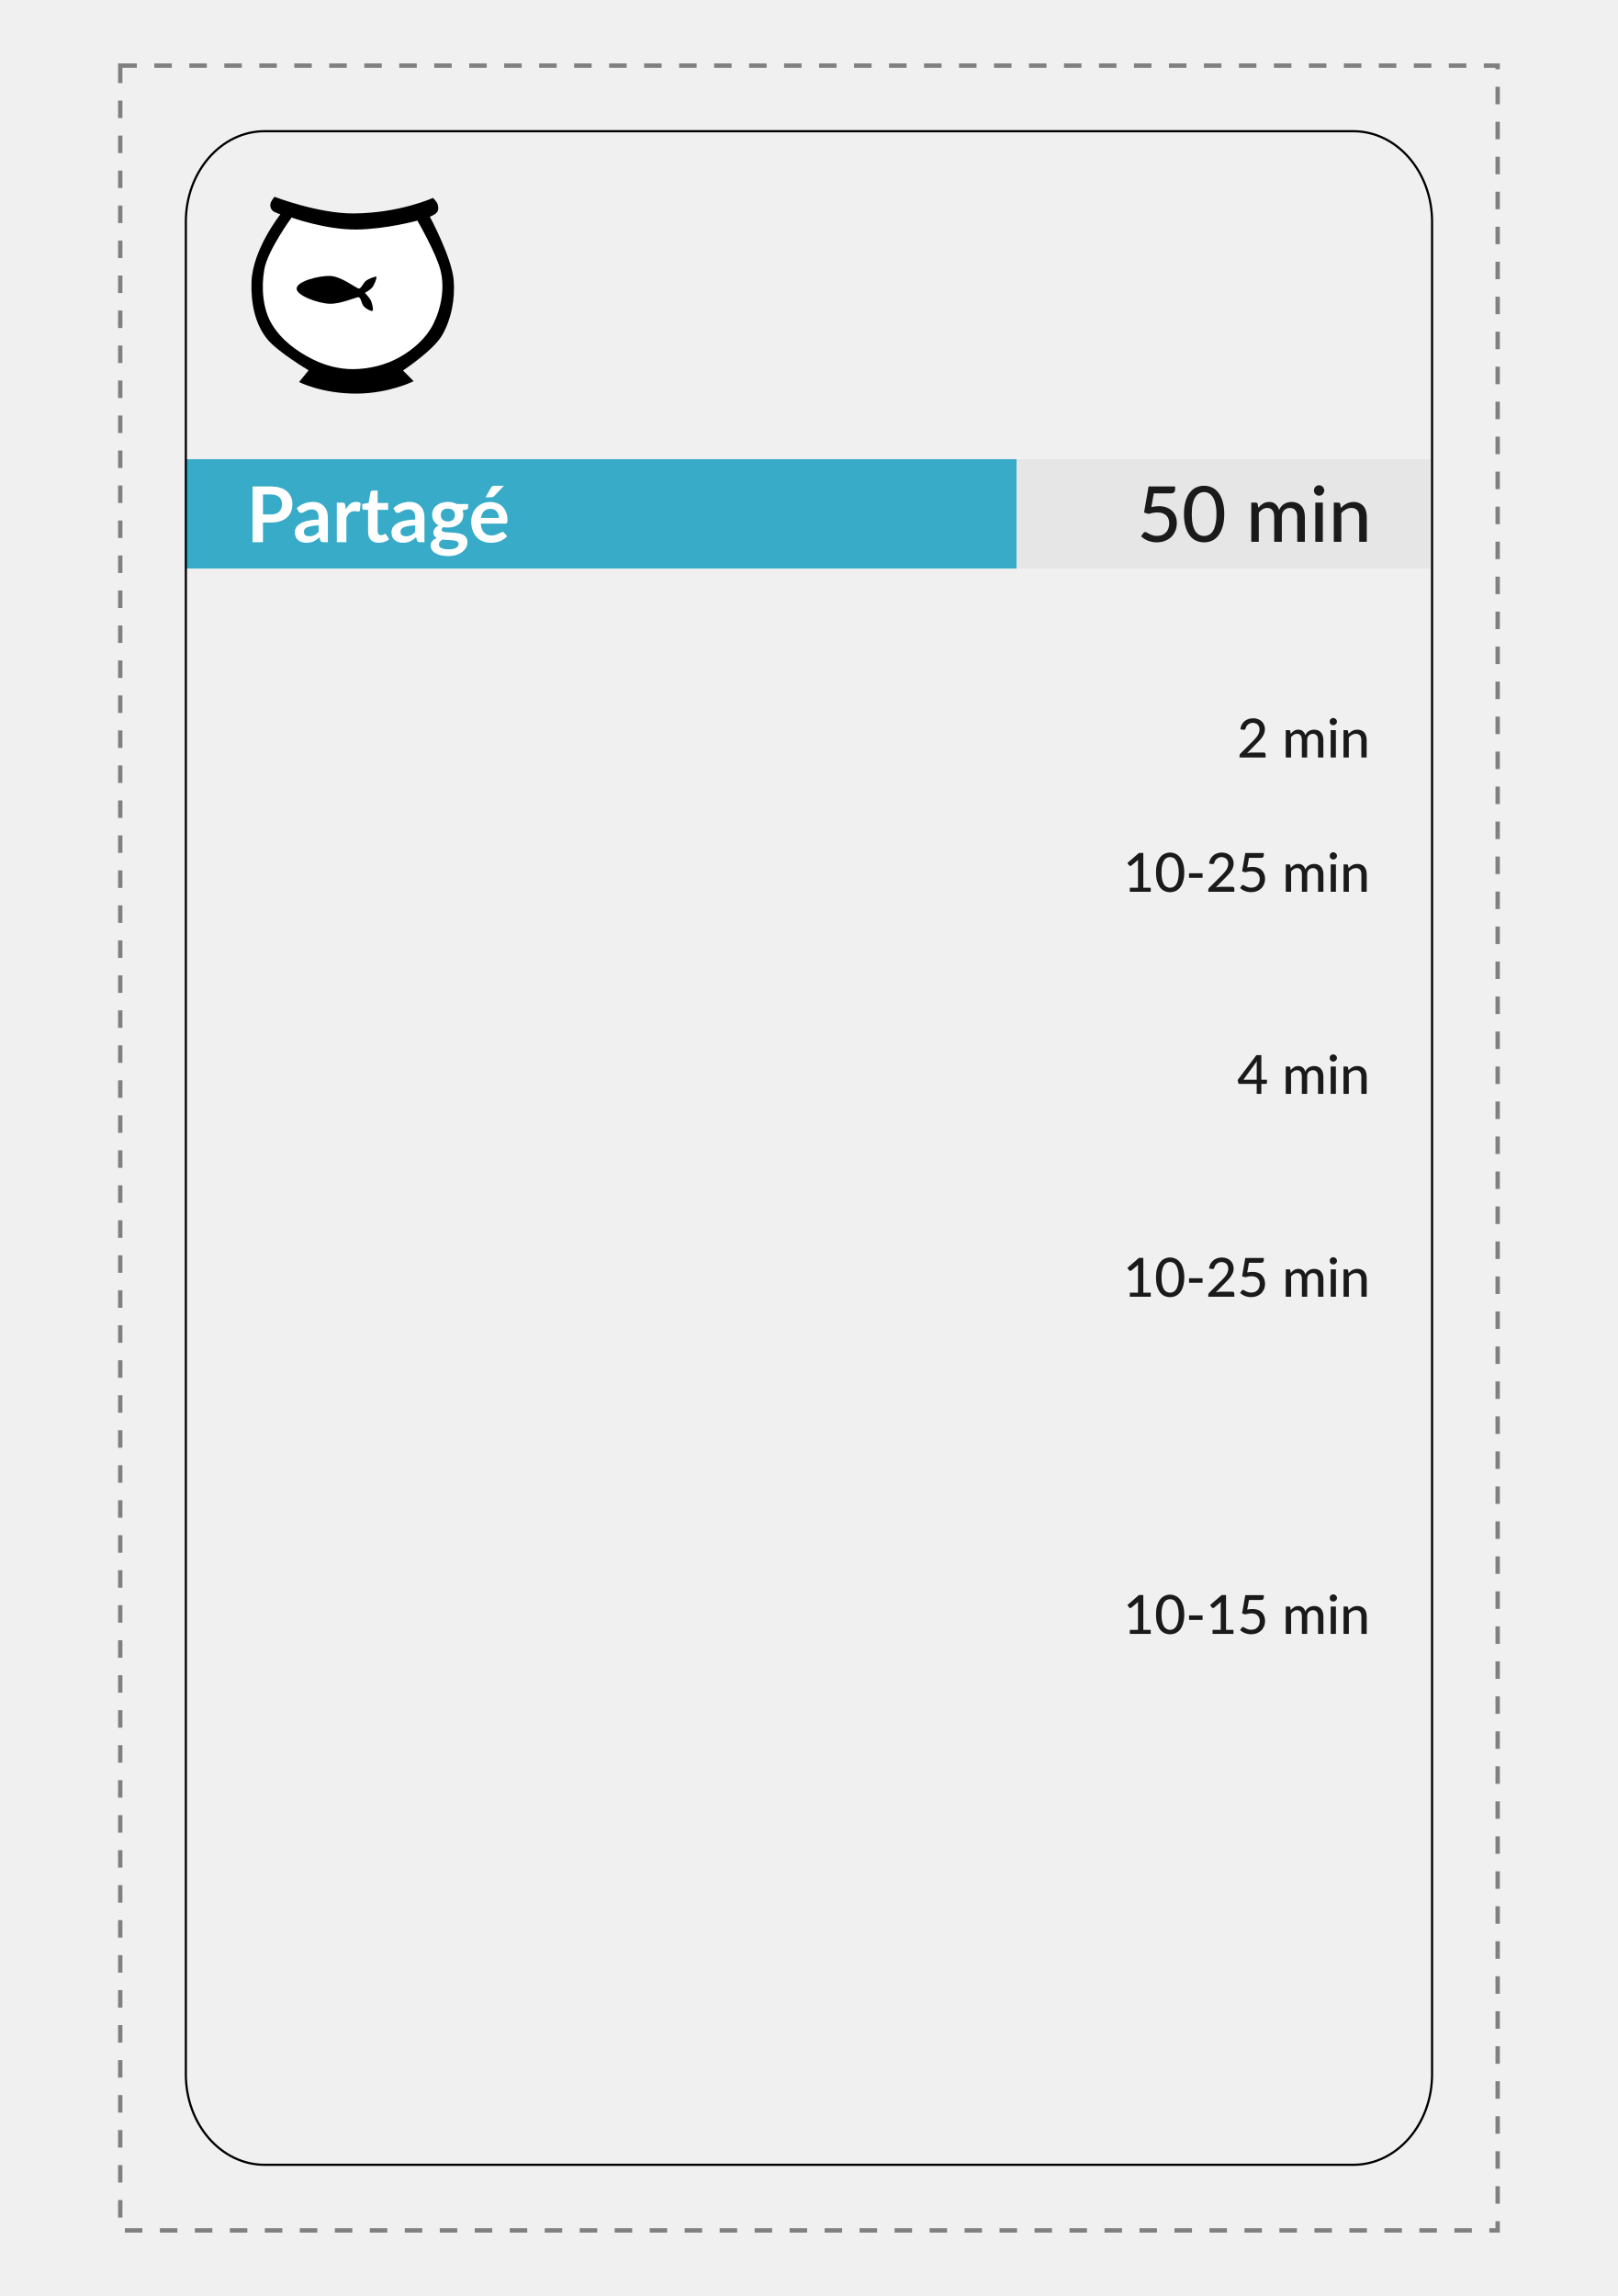
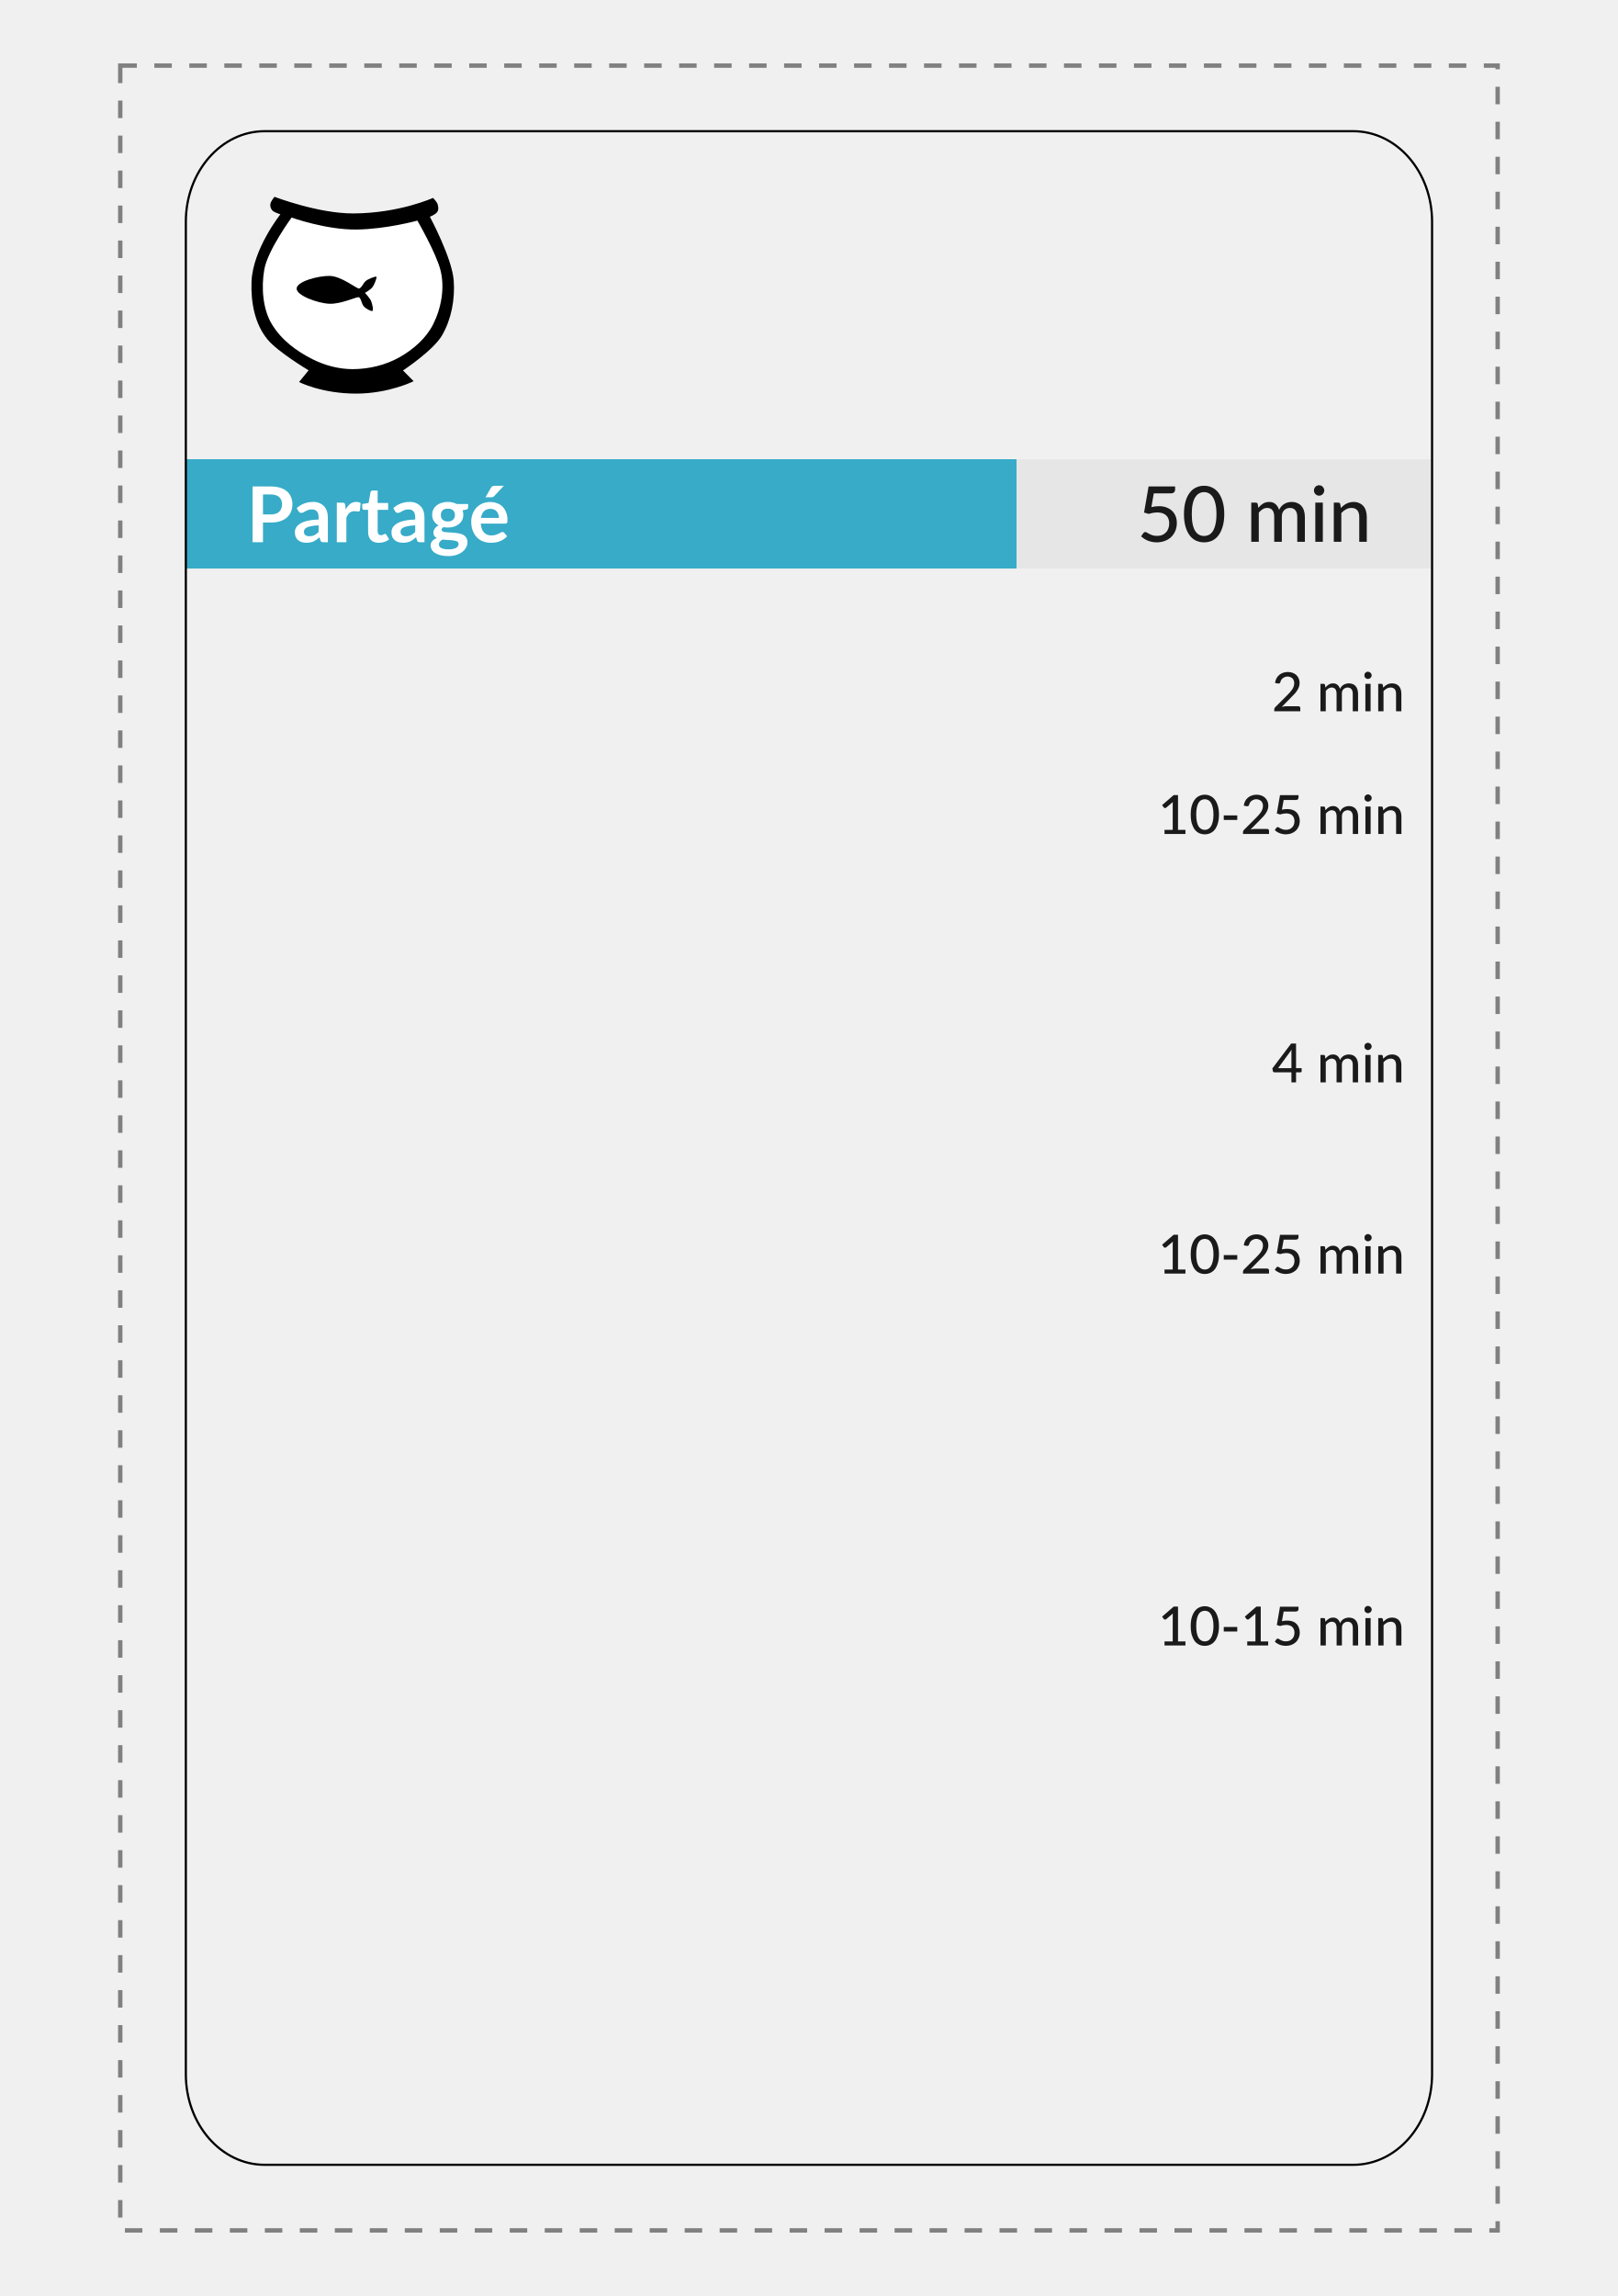
<svg xmlns="http://www.w3.org/2000/svg" xmlns:xlink="http://www.w3.org/1999/xlink" width="74mm" height="105mm" viewBox="0 0 262.205 372.047" id="svg2" version="1.1" enable-background="new">
  <defs id="defs4" />
  <g id="layer1" transform="translate(0,-680.315)" style="display:inline">
    <path style="fill:none;fill-rule:evenodd;stroke:#808080;stroke-width:0.709;stroke-linecap:butt;stroke-linejoin:miter;stroke-miterlimit:4;stroke-dasharray:2.835, 2.835;stroke-dashoffset:0;stroke-opacity:1" d="m 19.488,690.945 0,350.787 223.228,0 0,-350.787 z" id="path3350" transform="translate(4.3385302e-7,8.6660179e-6)" />
  </g>
  <g id="layer2" style="display:inline">
    <path style="fill:none;fill-opacity:1;stroke:none;stroke-width:0.709;stroke-miterlimit:4;stroke-dasharray:2.835, 2.835;stroke-dashoffset:0;stroke-opacity:1" d="m 42.884,21.259 c -7.071,0 -12.766,6.545 -12.766,14.674 l 0,38.477 201.969,0 0,-38.477 c 0,-8.129 -5.692,-14.674 -12.764,-14.674 l -176.439,0 z" id="rect4195-3" />
  </g>
  <g id="layer8" style="display:inline">
    <rect style="display:inline;fill:#37abc8;fill-opacity:1;stroke:none;stroke-width:1;stroke-miterlimit:4;stroke-dasharray:none;stroke-dashoffset:0;stroke-opacity:1" id="rect4178" width="134.646" height="17.717" x="30.118" y="74.409" />
-     <text xml:space="preserve" style="font-style:normal;font-weight:normal;font-size:11.25px;line-height:125%;font-family:sans-serif;letter-spacing:0px;word-spacing:0px;display:inline;fill:#000000;fill-opacity:1;stroke:none;stroke-width:1px;stroke-linecap:butt;stroke-linejoin:miter;stroke-opacity:1" x="39.935" y="87.861" id="text4180">
-       <tspan id="tspan4182" x="39.935" y="87.861" style="font-style:normal;font-variant:normal;font-weight:bold;font-stretch:normal;font-size:12.5px;font-family:Lato;-inkscape-font-specification:'Lato Bold';fill:#ffffff">Partagé</tspan>
+     <text xml:space="preserve" style="font-style:normal;font-weight:normal;line-height:0%;font-family:sans-serif;letter-spacing:0px;word-spacing:0px;display:inline;fill:#000000;fill-opacity:1;stroke:none;stroke-width:1px;stroke-linecap:butt;stroke-linejoin:miter;stroke-opacity:1" x="39.935" y="87.861" id="text4180">
+       <tspan id="tspan4182" x="39.935" y="87.861" style="font-style:normal;font-variant:normal;font-weight:bold;font-stretch:normal;font-size:12.5px;line-height:1.25;font-family:Lato;-inkscape-font-specification:'Lato Bold';fill:#ffffff">Partagé</tspan>
    </text>
    <rect y="74.409" x="164.764" height="17.717" width="67.323" id="rect4191" style="display:inline;fill:#e6e6e6;fill-opacity:1;stroke:none;stroke-width:1;stroke-miterlimit:4;stroke-dasharray:none;stroke-dashoffset:0;stroke-opacity:1" />
-     <text xml:space="preserve" style="font-style:normal;font-weight:normal;font-size:12.5px;line-height:125%;font-family:sans-serif;letter-spacing:0px;word-spacing:0px;fill:#1a1a1a;fill-opacity:1;stroke:none;stroke-width:1px;stroke-linecap:butt;stroke-linejoin:miter;stroke-opacity:1" x="184.268" y="87.79" id="text4193">
-       <tspan id="tspan4195" x="184.268" y="87.79" style="font-style:normal;font-variant:normal;font-weight:500;font-stretch:normal;font-size:12.5px;font-family:Lato;-inkscape-font-specification:'Lato Medium';fill:#1a1a1a">50 min</tspan>
+     <text xml:space="preserve" style="font-style:normal;font-weight:normal;line-height:0%;font-family:sans-serif;letter-spacing:0px;word-spacing:0px;fill:#1a1a1a;fill-opacity:1;stroke:none;stroke-width:1px;stroke-linecap:butt;stroke-linejoin:miter;stroke-opacity:1" x="184.268" y="87.79" id="text4193">
+       <tspan id="tspan4195" x="184.268" y="87.79" style="font-style:normal;font-variant:normal;font-weight:500;font-stretch:normal;font-size:12.5px;line-height:1.25;font-family:Lato;-inkscape-font-specification:'Lato Medium';fill:#1a1a1a">50 min</tspan>
    </text>
  </g>
  <g id="layer7">
    <path style="fill:none;fill-rule:evenodd;stroke:none;stroke-width:1px;stroke-linecap:butt;stroke-linejoin:miter;stroke-opacity:1" d="m 99.213,31.89 0,31.89 122.244,0 0,-31.89 z" id="path4300" />
-     <flowRoot xml:space="preserve" style="font-style:normal;font-weight:normal;font-size:12.5px;line-height:125%;font-family:sans-serif;text-align:end;letter-spacing:0px;word-spacing:0px;text-anchor:end;fill:#000000;fill-opacity:1;stroke:none;stroke-width:1px;stroke-linecap:butt;stroke-linejoin:miter;stroke-opacity:1" id="flowRoot4271" transform="translate(0,-0.8300646)">
+     <flowRoot xml:space="preserve" style="font-style:normal;font-weight:normal;line-height:0.01%;font-family:sans-serif;text-align:end;letter-spacing:0px;word-spacing:0px;text-anchor:end;fill:#000000;fill-opacity:1;stroke:none;stroke-width:1px;stroke-linecap:butt;stroke-linejoin:miter;stroke-opacity:1" id="flowRoot4271" transform="translate(0,-0.8300646)">
      <flowRegion id="flowRegion4273">
        <use x="0" y="0" xlink:href="#path4300" id="use4275" width="100%" height="100%" />
      </flowRegion>
-       <flowPara style="font-style:normal;font-variant:normal;font-weight:bold;font-stretch:normal;font-size:13.375px;font-family:Roboto;-inkscape-font-specification:'Roboto Bold';text-align:end;text-anchor:end" id="flowPara4277">User Experience Fishbowl</flowPara>
+       <flowPara style="font-style:normal;font-variant:normal;font-weight:bold;font-stretch:normal;font-size:13.375px;line-height:1.25;font-family:Roboto;-inkscape-font-specification:'Roboto Bold';text-align:end;text-anchor:end" id="flowPara4277">User Experience Fishbowl</flowPara>
    </flowRoot>
  </g>
  <g id="layer6" style="display:inline">
    <path style="fill:none;fill-rule:evenodd;stroke:none;stroke-width:1px;stroke-linecap:butt;stroke-linejoin:miter;stroke-opacity:1" d="m 40.748,31.89 0,31.89 53.15,0 0,-31.89 z" id="path4213" />
    <g transform="matrix(1.317897,0,0,1.317896,-218.8953,-235.3124)" id="layer24">
      <path id="path4771" d="m 202.869,225.524 c 0,0 2.8,1.438 7.078,1.422 4.008,-0.015 7.013,-1.525 7.013,-1.525 l -1.308,-1.319 c 0,0 3.734,-2.463 4.812,-4.333 1.146,-1.987 1.595,-4.444 1.424,-6.732 -0.209,-2.782 -2.935,-7.838 -2.935,-7.838 0,0 0.684,-0.256 0.899,-0.572 0.215,-0.316 0.144,-0.668 0.05,-0.981 -0.091,-0.302 -0.562,-0.761 -0.562,-0.761 0,0 -4.103,1.874 -9.755,1.91 -4.346,0.028 -9.739,-2.047 -9.739,-2.047 0,0 -0.467,0.555 -0.505,0.895 -0.03,0.264 0.014,0.511 0.225,0.766 0.212,0.255 1.006,0.494 1.006,0.494 0,0 -3.409,4.3 -3.548,8.306 -0.089,2.561 0.407,5.199 1.986,7.099 1.283,1.543 5.034,3.777 5.034,3.777 z" style="fill:#000000;fill-opacity:1;stroke:none;stroke-width:0.265px;stroke-linecap:butt;stroke-linejoin:miter;stroke-opacity:1" />
      <path id="path4769" d="m 201.951,205.301 c 0,0 4.24,1.516 7.963,1.473 3.704,-0.043 7.507,-1.099 7.507,-1.099 0,0 2.281,3.948 2.83,6.057 0.567,2.177 0.119,4.678 -0.889,6.688 -0.869,1.735 -2.471,3.119 -4.163,4.069 -1.711,0.961 -3.744,1.442 -5.706,1.45 -1.702,0.007 -3.438,-0.452 -4.958,-1.216 -1.956,-0.983 -3.801,-2.321 -5.005,-4.303 -1.119,-1.842 -1.326,-4.502 -0.935,-6.735 0.414,-2.368 3.356,-6.384 3.356,-6.384 z" style="fill:#ffffff;fill-opacity:1;stroke:none;stroke-width:0.265px;stroke-linecap:butt;stroke-linejoin:miter;stroke-opacity:1" />
      <path id="path4773" d="m 202.572,214.015 c 0.052,-0.881 2.698,-1.569 4.085,-1.538 1.386,0.031 3.271,1.536 3.555,1.554 0.285,0.019 0.546,-0.66 0.852,-0.926 0.305,-0.266 1.222,-0.604 1.315,-0.529 0.093,0.074 -0.232,0.958 -0.488,1.29 -0.256,0.332 -0.918,0.695 -0.918,0.695 0,0 0.635,0.662 0.777,1.05 0.142,0.388 0.285,1.078 0.149,1.166 -0.136,0.088 -0.829,-0.255 -1.1,-0.596 -0.271,-0.341 -0.316,-1.086 -0.636,-1.09 -0.32,-0.005 -2.156,0.853 -3.539,0.81 -1.383,-0.043 -4.103,-1.004 -4.051,-1.885 z" style="fill:#000000;fill-opacity:1;stroke:none;stroke-width:0.265px;stroke-linecap:butt;stroke-linejoin:miter;stroke-opacity:1" />
    </g>
  </g>
  <g id="layer5" style="display:inline">
    <rect style="fill:none;fill-opacity:1;stroke:#000000;stroke-width:0.354;stroke-miterlimit:4;stroke-dasharray:none;stroke-dashoffset:0;stroke-opacity:1" id="rect4187" width="201.969" height="329.528" x="30.118" y="21.26" ry="14.674" rx="12.764" />
  </g>
  <g id="layer9">
-     <text xml:space="preserve" style="font-style:normal;font-weight:normal;font-size:12.5px;line-height:125%;font-family:sans-serif;letter-spacing:0px;word-spacing:0px;fill:#000000;fill-opacity:1;stroke:none;stroke-width:1px;stroke-linecap:butt;stroke-linejoin:miter;stroke-opacity:1" x="-62.225" y="132.692" id="text6165">
-       <tspan id="tspan6167" x="-62.225" y="132.692" />
+     <text xml:space="preserve" style="font-style:normal;font-weight:normal;line-height:0%;font-family:sans-serif;letter-spacing:0px;word-spacing:0px;fill:#000000;fill-opacity:1;stroke:none;stroke-width:1px;stroke-linecap:butt;stroke-linejoin:miter;stroke-opacity:1" x="-62.225" y="132.692" id="text6165">
+       <tspan id="tspan6167" x="-62.225" y="132.692" style="font-size:12.5px;line-height:1.25"> </tspan>
    </text>
-     <path style="fill:none;fill-rule:evenodd;stroke:none;stroke-width:1px;stroke-linecap:butt;stroke-linejoin:miter;stroke-opacity:1" d="m 40.748,102.756 0,237.402 143.504,0 0,-237.402 -143.504,0" id="path4245" />
-     <flowRoot xml:space="preserve" style="font-style:normal;font-weight:normal;font-size:8.75px;line-height:125%;font-family:sans-serif;letter-spacing:0px;word-spacing:0px;fill:#000000;fill-opacity:1;stroke:none;stroke-width:1px;stroke-linecap:butt;stroke-linejoin:miter;stroke-opacity:1" id="flowRoot4251">
-       <flowRegion id="flowRegion4253">
+     <path style="fill:none;fill-rule:evenodd;stroke:none;stroke-width:1.087px;stroke-linecap:butt;stroke-linejoin:miter;stroke-opacity:1" d="M 35.592,97.6 V 343.439 H 199.252 V 97.6 H 35.592" id="path4245" />
+     <flowRoot xml:space="preserve" style="font-style:normal;font-weight:normal;line-height:0.85;font-family:sans-serif;letter-spacing:0px;word-spacing:0px;fill:#000000;fill-opacity:1;stroke:none;stroke-width:1px;stroke-linecap:butt;stroke-linejoin:miter;stroke-opacity:1" id="flowRoot4251" transform="translate(0,-1.875)">
+       <flowRegion id="flowRegion4253" style="line-height:0.85">
        <use x="0" y="0" xlink:href="#path4245" id="use4255" width="100%" height="100%" />
      </flowRegion>
-       <flowPara id="flowPara4257" style="font-style:normal;font-variant:normal;font-weight:bold;font-stretch:normal;font-family:Roboto;-inkscape-font-specification:'Roboto Bold';fill:#999999;fill-opacity:1">Etapes</flowPara>
-       <flowPara style="font-style:normal;font-variant:normal;font-weight:normal;font-stretch:normal;font-family:Lato;-inkscape-font-specification:Lato;fill:#1a1a1a" id="flowPara4399">Expliquer la configuration et les étapes</flowPara>
-       <flowPara style="font-style:normal;font-variant:normal;font-weight:normal;font-stretch:normal;font-family:Lato;-inkscape-font-specification:Lato;fill:#1a1a1a" id="flowPara4273" />
-       <flowPara style="font-style:normal;font-variant:normal;font-weight:normal;font-stretch:normal;font-family:Lato;-inkscape-font-specification:Lato;fill:#1a1a1a" id="flowPara4275">Les conversations du cercle intérieur se poursuivent jusqu'à ce qu'elles se terminent d'elles-mêmes.</flowPara>
-       <flowPara style="font-style:normal;font-variant:normal;font-weight:normal;font-stretch:normal;font-family:Lato;-inkscape-font-specification:Lato;fill:#1a1a1a" id="flowPara4278" />
-       <flowPara style="font-style:normal;font-variant:normal;font-weight:normal;font-stretch:normal;font-family:Lato;-inkscape-font-specification:Lato;fill:#1a1a1a;fill-opacity:1" id="flowPara4419">Les groupes du cercle extérieur formulent des observations et des questions</flowPara>
-       <flowPara style="font-style:normal;font-variant:normal;font-weight:normal;font-stretch:normal;font-family:Lato;-inkscape-font-specification:Lato;fill:#1a1a1a;fill-opacity:1" id="flowPara4286" />
-       <flowPara style="font-style:normal;font-variant:normal;font-weight:normal;font-stretch:normal;font-family:Lato;-inkscape-font-specification:Lato;fill:#1a1a1a;fill-opacity:1" id="flowPara4288">Les questions soumises au cercle intérieur reçoivent une réponse. L'interaction entre le cercle intérieur et le cercle extérieur se poursuit en fonction des besoins.</flowPara>
-       <flowPara style="font-style:normal;font-variant:normal;font-weight:normal;font-stretch:normal;font-family:Lato;-inkscape-font-specification:Lato;fill:#1a1a1a;fill-opacity:1" id="flowPara4290" />
-       <flowPara style="font-style:normal;font-variant:normal;font-weight:normal;font-stretch:normal;font-family:Lato;-inkscape-font-specification:Lato;fill:#1a1a1a;fill-opacity:1" id="flowPara4292">Debrief using What? So What?</flowPara>
-       <flowPara style="font-style:normal;font-variant:normal;font-weight:normal;font-stretch:normal;font-family:Lato;-inkscape-font-specification:Lato;fill:#1a1a1a;fill-opacity:1" id="flowPara4316">Now What? and ask:</flowPara>
-       <flowPara style="font-style:normal;font-variant:normal;font-weight:normal;font-stretch:normal;font-family:Lato;-inkscape-font-specification:Lato;fill:#1a1a1a;fill-opacity:1" id="flowPara4298">"Qu'est-ce qui semble possible maintenant ?"</flowPara>
+       <flowPara id="flowPara4257" style="font-style:normal;font-variant:normal;font-weight:bold;font-stretch:normal;font-size:8.75px;line-height:0.85;font-family:Roboto;-inkscape-font-specification:'Roboto Bold';fill:#999999;fill-opacity:1">Etapes</flowPara>
+       <flowPara style="font-style:normal;font-variant:normal;font-weight:normal;font-stretch:normal;font-size:8.75px;line-height:0.85;font-family:Lato;-inkscape-font-specification:Lato;fill:#1a1a1a" id="flowPara4399">Expliquer la configuration et les étapes</flowPara>
+       <flowPara style="font-style:normal;font-variant:normal;font-weight:normal;font-stretch:normal;font-size:8.75px;line-height:0.85;font-family:Lato;-inkscape-font-specification:Lato;fill:#1a1a1a" id="flowPara4273"> </flowPara>
+       <flowPara style="font-style:normal;font-variant:normal;font-weight:normal;font-stretch:normal;font-size:8.75px;line-height:0.85;font-family:Lato;-inkscape-font-specification:Lato;fill:#1a1a1a" id="flowPara4275">Les conversations du cercle intérieur se poursuivent jusqu'à ce qu'elles se terminent d'elles-mêmes.</flowPara>
+       <flowPara style="font-style:normal;font-variant:normal;font-weight:normal;font-stretch:normal;font-size:8.75px;line-height:0.85;font-family:Lato;-inkscape-font-specification:Lato;fill:#1a1a1a" id="flowPara4278"> </flowPara>
+       <flowPara style="font-style:normal;font-variant:normal;font-weight:normal;font-stretch:normal;font-size:8.75px;line-height:0.85;font-family:Lato;-inkscape-font-specification:Lato;fill:#1a1a1a;fill-opacity:1" id="flowPara4419">Les groupes du cercle extérieur formulent des observations et des questions</flowPara>
+       <flowPara style="font-style:normal;font-variant:normal;font-weight:normal;font-stretch:normal;font-size:8.75px;line-height:0.85;font-family:Lato;-inkscape-font-specification:Lato;fill:#1a1a1a;fill-opacity:1" id="flowPara4286"> </flowPara>
+       <flowPara style="font-style:normal;font-variant:normal;font-weight:normal;font-stretch:normal;font-size:8.75px;line-height:0.85;font-family:Lato;-inkscape-font-specification:Lato;fill:#1a1a1a;fill-opacity:1" id="flowPara4288">Les questions soumises au cercle </flowPara>
+       <flowPara style="font-style:normal;font-variant:normal;font-weight:normal;font-stretch:normal;font-size:8.75px;line-height:0.85;font-family:Lato;-inkscape-font-specification:Lato;fill:#1a1a1a;fill-opacity:1" id="flowPara1">intérieur reçoivent une réponse. L'interaction entre le cercle intérieur et le cercle extérieur se poursuit en fonction des besoins.</flowPara>
+       <flowPara style="font-style:normal;font-variant:normal;font-weight:normal;font-stretch:normal;font-size:8.75px;line-height:0.85;font-family:Lato;-inkscape-font-specification:Lato;fill:#1a1a1a;fill-opacity:1" id="flowPara4290"> </flowPara>
+       <flowPara style="font-style:normal;font-variant:normal;font-weight:normal;font-stretch:normal;font-size:8.75px;line-height:0.85;font-family:Lato;-inkscape-font-specification:Lato;fill:#1a1a1a;fill-opacity:1" id="flowPara4292">Debrief using What? So What?</flowPara>
+       <flowPara style="font-style:normal;font-variant:normal;font-weight:normal;font-stretch:normal;font-size:8.75px;line-height:0.85;font-family:Lato;-inkscape-font-specification:Lato;fill:#1a1a1a;fill-opacity:1" id="flowPara4316">Now What? and ask:</flowPara>
+       <flowPara style="font-style:normal;font-variant:normal;font-weight:normal;font-stretch:normal;font-size:8.75px;line-height:0.85;font-family:Lato;-inkscape-font-specification:Lato;fill:#1a1a1a;fill-opacity:1" id="flowPara4298">"Qu'est-ce qui semble possible maintenant ?"</flowPara>
    </flowRoot>
-     <text xml:space="preserve" style="font-style:normal;font-weight:normal;font-size:8.75px;line-height:125%;font-family:sans-serif;letter-spacing:0px;word-spacing:0px;fill:#000000;fill-opacity:1;stroke:none;stroke-width:1px;stroke-linecap:butt;stroke-linejoin:miter;stroke-opacity:1" x="93.898" y="183.547" id="text4267">
-       <tspan id="tspan4269" x="93.898" y="183.547" />
+     <text xml:space="preserve" style="font-style:normal;font-weight:normal;line-height:0%;font-family:sans-serif;letter-spacing:0px;word-spacing:0px;fill:#000000;fill-opacity:1;stroke:none;stroke-width:1px;stroke-linecap:butt;stroke-linejoin:miter;stroke-opacity:1" x="93.898" y="183.547" id="text4267">
+       <tspan id="tspan4269" x="93.898" y="183.547" style="font-size:8.75px;line-height:1.25"> </tspan>
    </text>
  </g>
  <g id="layer4" style="display:inline">
-     <text id="text4227" y="122.749" x="200.497" style="font-style:normal;font-weight:normal;font-size:8.75px;line-height:125%;font-family:sans-serif;letter-spacing:0px;word-spacing:0px;fill:#1a1a1a;fill-opacity:1;stroke:none;stroke-width:1px;stroke-linecap:butt;stroke-linejoin:miter;stroke-opacity:1" xml:space="preserve">
-       <tspan style="font-style:normal;font-variant:normal;font-weight:500;font-stretch:normal;font-family:Lato;-inkscape-font-specification:'Lato Medium';fill:#1a1a1a" y="122.749" x="200.497" id="tspan4229">2 min</tspan>
+     <text id="text4227" y="115.249" x="206.122" style="font-style:normal;font-weight:normal;line-height:0%;font-family:sans-serif;letter-spacing:0px;word-spacing:0px;fill:#1a1a1a;fill-opacity:1;stroke:none;stroke-width:1px;stroke-linecap:butt;stroke-linejoin:miter;stroke-opacity:1" xml:space="preserve">
+       <tspan style="font-style:normal;font-variant:normal;font-weight:500;font-stretch:normal;font-size:8.75px;line-height:1.25;font-family:Lato;-inkscape-font-specification:'Lato Medium';fill:#1a1a1a" y="115.249" x="206.122" id="tspan4229">2 min</tspan>
    </text>
-     <text id="text4231" y="144.507" x="182.023" style="font-style:normal;font-weight:normal;font-size:8.75px;line-height:125%;font-family:sans-serif;letter-spacing:0px;word-spacing:0px;fill:#1a1a1a;fill-opacity:1;stroke:none;stroke-width:1px;stroke-linecap:butt;stroke-linejoin:miter;stroke-opacity:1" xml:space="preserve">
-       <tspan style="font-style:normal;font-variant:normal;font-weight:500;font-stretch:normal;font-family:Lato;-inkscape-font-specification:'Lato Medium';fill:#1a1a1a" y="144.507" x="182.023" id="tspan4233">10-25 min</tspan>
+     <text id="text4231" y="135.132" x="187.648" style="font-style:normal;font-weight:normal;line-height:0%;font-family:sans-serif;letter-spacing:0px;word-spacing:0px;fill:#1a1a1a;fill-opacity:1;stroke:none;stroke-width:1px;stroke-linecap:butt;stroke-linejoin:miter;stroke-opacity:1" xml:space="preserve">
+       <tspan style="font-style:normal;font-variant:normal;font-weight:500;font-stretch:normal;font-size:8.75px;line-height:1.25;font-family:Lato;-inkscape-font-specification:'Lato Medium';fill:#1a1a1a" y="135.132" x="187.648" id="tspan4233">10-25 min</tspan>
    </text>
-     <path style="fill:none;fill-rule:evenodd;stroke:none;stroke-width:1px;stroke-linecap:butt;stroke-linejoin:miter;stroke-opacity:1" d="m 194.882,102.756 0,237.402 26.575,0 0,-237.402 z" id="path4239" />
-     <text xml:space="preserve" style="font-style:normal;font-weight:normal;font-size:8.75px;line-height:125%;font-family:sans-serif;letter-spacing:0px;word-spacing:0px;fill:#1a1a1a;fill-opacity:1;stroke:none;stroke-width:1px;stroke-linecap:butt;stroke-linejoin:miter;stroke-opacity:1" x="200.497" y="177.257" id="text4304">
-       <tspan id="tspan4306" x="200.497" y="177.257" style="font-style:normal;font-variant:normal;font-weight:500;font-stretch:normal;font-family:Lato;-inkscape-font-specification:'Lato Medium';fill:#1a1a1a">4 min</tspan>
+     <path style="fill:none;fill-rule:evenodd;stroke:none;stroke-width:1px;stroke-linecap:butt;stroke-linejoin:miter;stroke-opacity:1" d="m 194.882,102.756 v 237.402 h 26.575 V 102.756 Z" id="path4239" />
+     <text xml:space="preserve" style="font-style:normal;font-weight:normal;line-height:0%;font-family:sans-serif;letter-spacing:0px;word-spacing:0px;fill:#1a1a1a;fill-opacity:1;stroke:none;stroke-width:1px;stroke-linecap:butt;stroke-linejoin:miter;stroke-opacity:1" x="206.122" y="175.382" id="text4304">
+       <tspan id="tspan4306" x="206.122" y="175.382" style="font-style:normal;font-variant:normal;font-weight:500;font-stretch:normal;font-size:8.75px;line-height:1.25;font-family:Lato;-inkscape-font-specification:'Lato Medium';fill:#1a1a1a">4 min</tspan>
    </text>
-     <text xml:space="preserve" style="font-style:normal;font-weight:normal;font-size:8.75px;line-height:125%;font-family:sans-serif;letter-spacing:0px;word-spacing:0px;fill:#1a1a1a;fill-opacity:1;stroke:none;stroke-width:1px;stroke-linecap:butt;stroke-linejoin:miter;stroke-opacity:1" x="182.023" y="210.126" id="text4308">
-       <tspan id="tspan4310" x="182.023" y="210.126" style="font-style:normal;font-variant:normal;font-weight:500;font-stretch:normal;font-family:Lato;-inkscape-font-specification:'Lato Medium';fill:#1a1a1a">10-25 min</tspan>
+     <text xml:space="preserve" style="font-style:normal;font-weight:normal;line-height:0%;font-family:sans-serif;letter-spacing:0px;word-spacing:0px;fill:#1a1a1a;fill-opacity:1;stroke:none;stroke-width:1px;stroke-linecap:butt;stroke-linejoin:miter;stroke-opacity:1" x="187.648" y="206.376" id="text4308">
+       <tspan id="tspan4310" x="187.648" y="206.376" style="font-style:normal;font-variant:normal;font-weight:500;font-stretch:normal;font-size:8.75px;line-height:1.25;font-family:Lato;-inkscape-font-specification:'Lato Medium';fill:#1a1a1a">10-25 min</tspan>
    </text>
-     <text id="text4312" y="264.757" x="182.023" style="font-style:normal;font-weight:normal;font-size:8.75px;line-height:125%;font-family:sans-serif;letter-spacing:0px;word-spacing:0px;fill:#1a1a1a;fill-opacity:1;stroke:none;stroke-width:1px;stroke-linecap:butt;stroke-linejoin:miter;stroke-opacity:1" xml:space="preserve">
-       <tspan style="font-style:normal;font-variant:normal;font-weight:500;font-stretch:normal;font-family:Lato;-inkscape-font-specification:'Lato Medium';fill:#1a1a1a" y="264.757" x="182.023" id="tspan4314">10-15 min</tspan>
+     <text id="text4312" y="266.632" x="187.648" style="font-style:normal;font-weight:normal;line-height:0%;font-family:sans-serif;letter-spacing:0px;word-spacing:0px;fill:#1a1a1a;fill-opacity:1;stroke:none;stroke-width:1px;stroke-linecap:butt;stroke-linejoin:miter;stroke-opacity:1" xml:space="preserve">
+       <tspan style="font-style:normal;font-variant:normal;font-weight:500;font-stretch:normal;font-size:8.75px;line-height:1.25;font-family:Lato;-inkscape-font-specification:'Lato Medium';fill:#1a1a1a" y="266.632" x="187.648" id="tspan4314">10-15 min</tspan>
    </text>
  </g>
  <g id="layer10" style="display:inline">
-     <path style="fill:none;fill-rule:evenodd;stroke:none;stroke-width:1px;stroke-linecap:butt;stroke-linejoin:miter;stroke-opacity:1" d="m 40.748,269.282 0,70.876 180.709,0 0,-70.876 z" id="path4343" />
-     <flowRoot xml:space="preserve" style="font-style:normal;font-weight:normal;font-size:8.75px;line-height:125%;font-family:sans-serif;letter-spacing:0px;word-spacing:0px;fill:#000000;fill-opacity:1;stroke:none;stroke-width:1px;stroke-linecap:butt;stroke-linejoin:miter;stroke-opacity:1" id="flowRoot4351" transform="translate(0,29.03125)">
+     <path style="fill:none;fill-rule:evenodd;stroke:none;stroke-width:1px;stroke-linecap:butt;stroke-linejoin:miter;stroke-opacity:1" d="m 40.748,269.282 v 70.876 H 221.457 v -70.876 z" id="path4343" />
+     <flowRoot xml:space="preserve" style="font-style:normal;font-weight:normal;line-height:0.01%;font-family:sans-serif;letter-spacing:0px;word-spacing:0px;fill:#000000;fill-opacity:1;stroke:none;stroke-width:1px;stroke-linecap:butt;stroke-linejoin:miter;stroke-opacity:1" id="flowRoot4351" transform="translate(-5.625,34.1875)">
      <flowRegion id="flowRegion4353">
        <use x="0" y="0" xlink:href="#path4343" id="use4355" width="100%" height="100%" />
      </flowRegion>
-       <flowPara id="flowPara4357" style="font-style:normal;font-variant:normal;font-weight:bold;font-stretch:normal;font-family:Roboto;-inkscape-font-specification:'Roboto Bold';fill:#999999;fill-opacity:1">Fonctionne Avec</flowPara>
-       <flowPara id="flowPara4359" style="font-style:normal;font-variant:normal;font-weight:normal;font-stretch:normal;font-family:Lato;-inkscape-font-specification:Lato;fill:#1a1a1a">Improv Prototyping, 25/10 Crowd Sourcing, Ecocycle Planning, Simple Ethnography, Shift &amp; Share</flowPara>
+       <flowPara id="flowPara4357" style="font-style:normal;font-variant:normal;font-weight:bold;font-stretch:normal;font-size:8.75px;line-height:1.25;font-family:Roboto;-inkscape-font-specification:'Roboto Bold';fill:#999999;fill-opacity:1">Fonctionne Avec</flowPara>
+       <flowPara id="flowPara4359" style="font-style:normal;font-variant:normal;font-weight:normal;font-stretch:normal;font-size:8.75px;line-height:1.25;font-family:Lato;-inkscape-font-specification:Lato;fill:#1a1a1a">Improv Prototyping, 25/10 Crowd Sourcing, Ecocycle Planning, Simple Ethnography, Shift &amp; Share</flowPara>
    </flowRoot>
  </g>
-   <text xml:space="preserve" style="font-style:normal;font-weight:normal;font-size:8.75px;line-height:125%;font-family:sans-serif;letter-spacing:0px;word-spacing:0px;fill:#000000;fill-opacity:1;stroke:none;stroke-width:1px;stroke-linecap:butt;stroke-linejoin:miter;stroke-opacity:1" x="293.096" y="257.142" id="text4321">
-     <tspan id="tspan4323" x="293.096" y="257.142" />
+   <text xml:space="preserve" style="font-style:normal;font-weight:normal;line-height:0%;font-family:sans-serif;letter-spacing:0px;word-spacing:0px;fill:#000000;fill-opacity:1;stroke:none;stroke-width:1px;stroke-linecap:butt;stroke-linejoin:miter;stroke-opacity:1" x="293.096" y="257.142" id="text4321">
+     <tspan id="tspan4323" x="293.096" y="257.142" style="font-size:8.75px;line-height:1.25"> </tspan>
  </text>
</svg>
